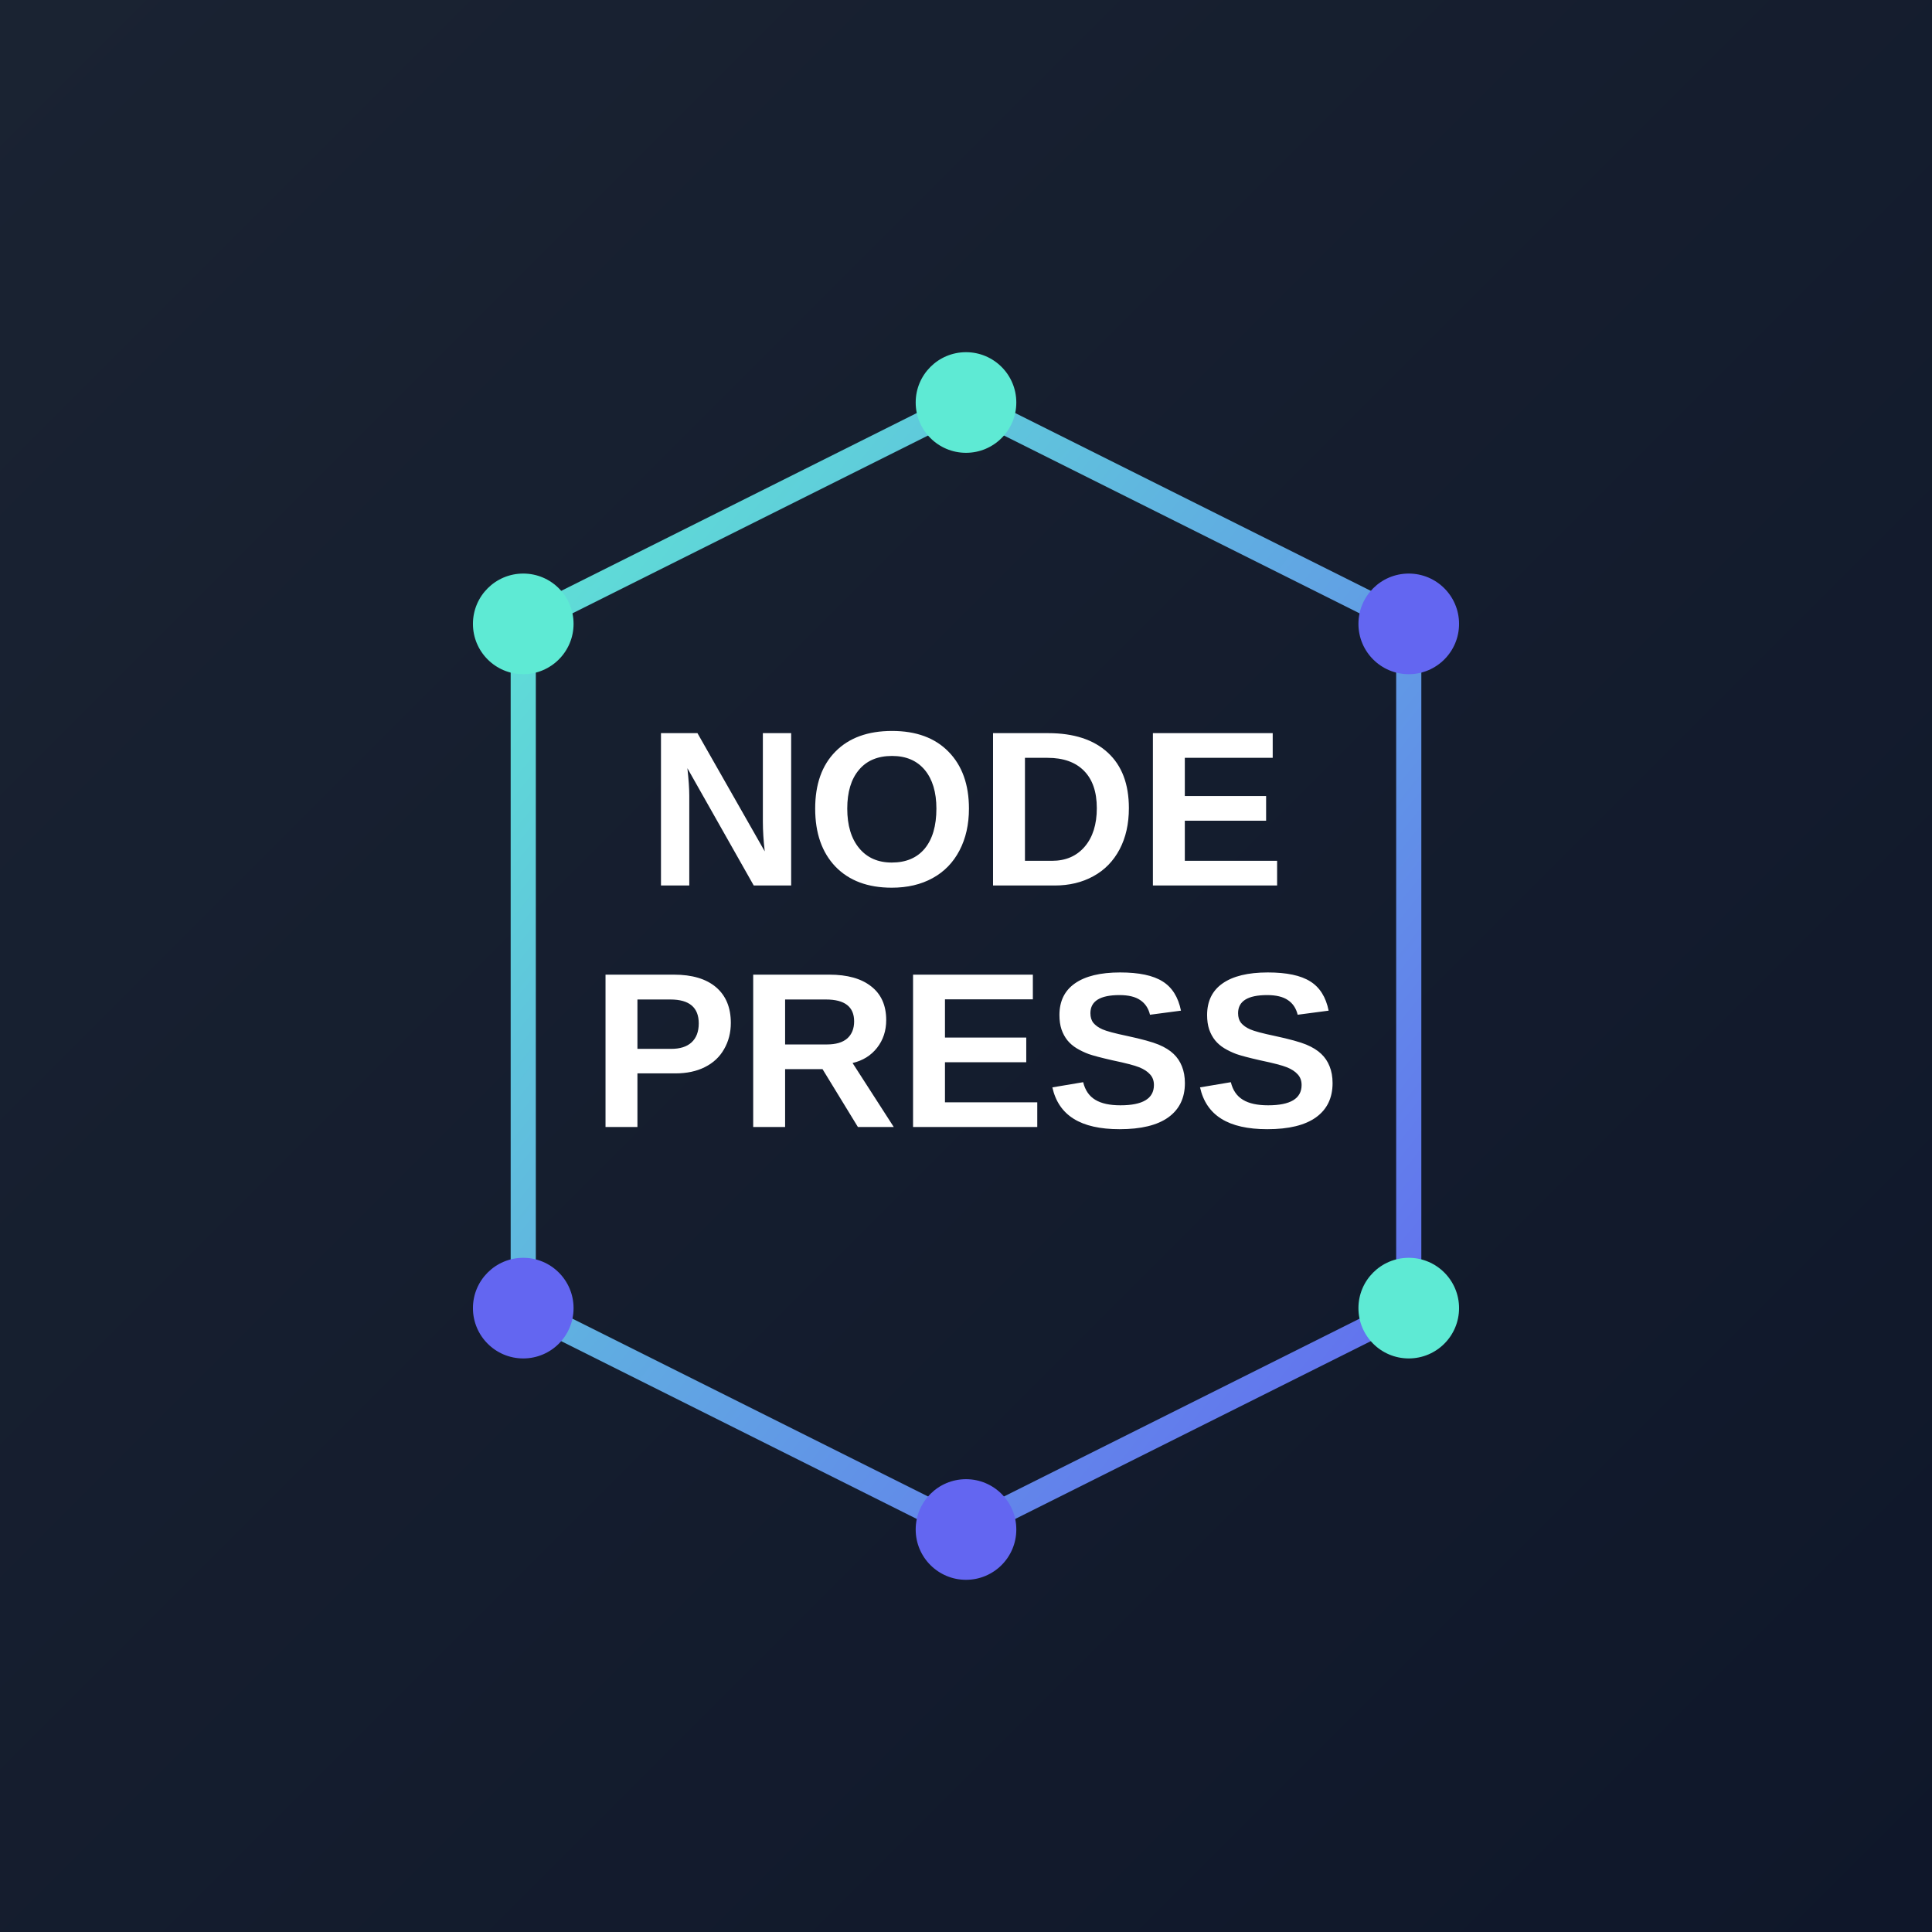
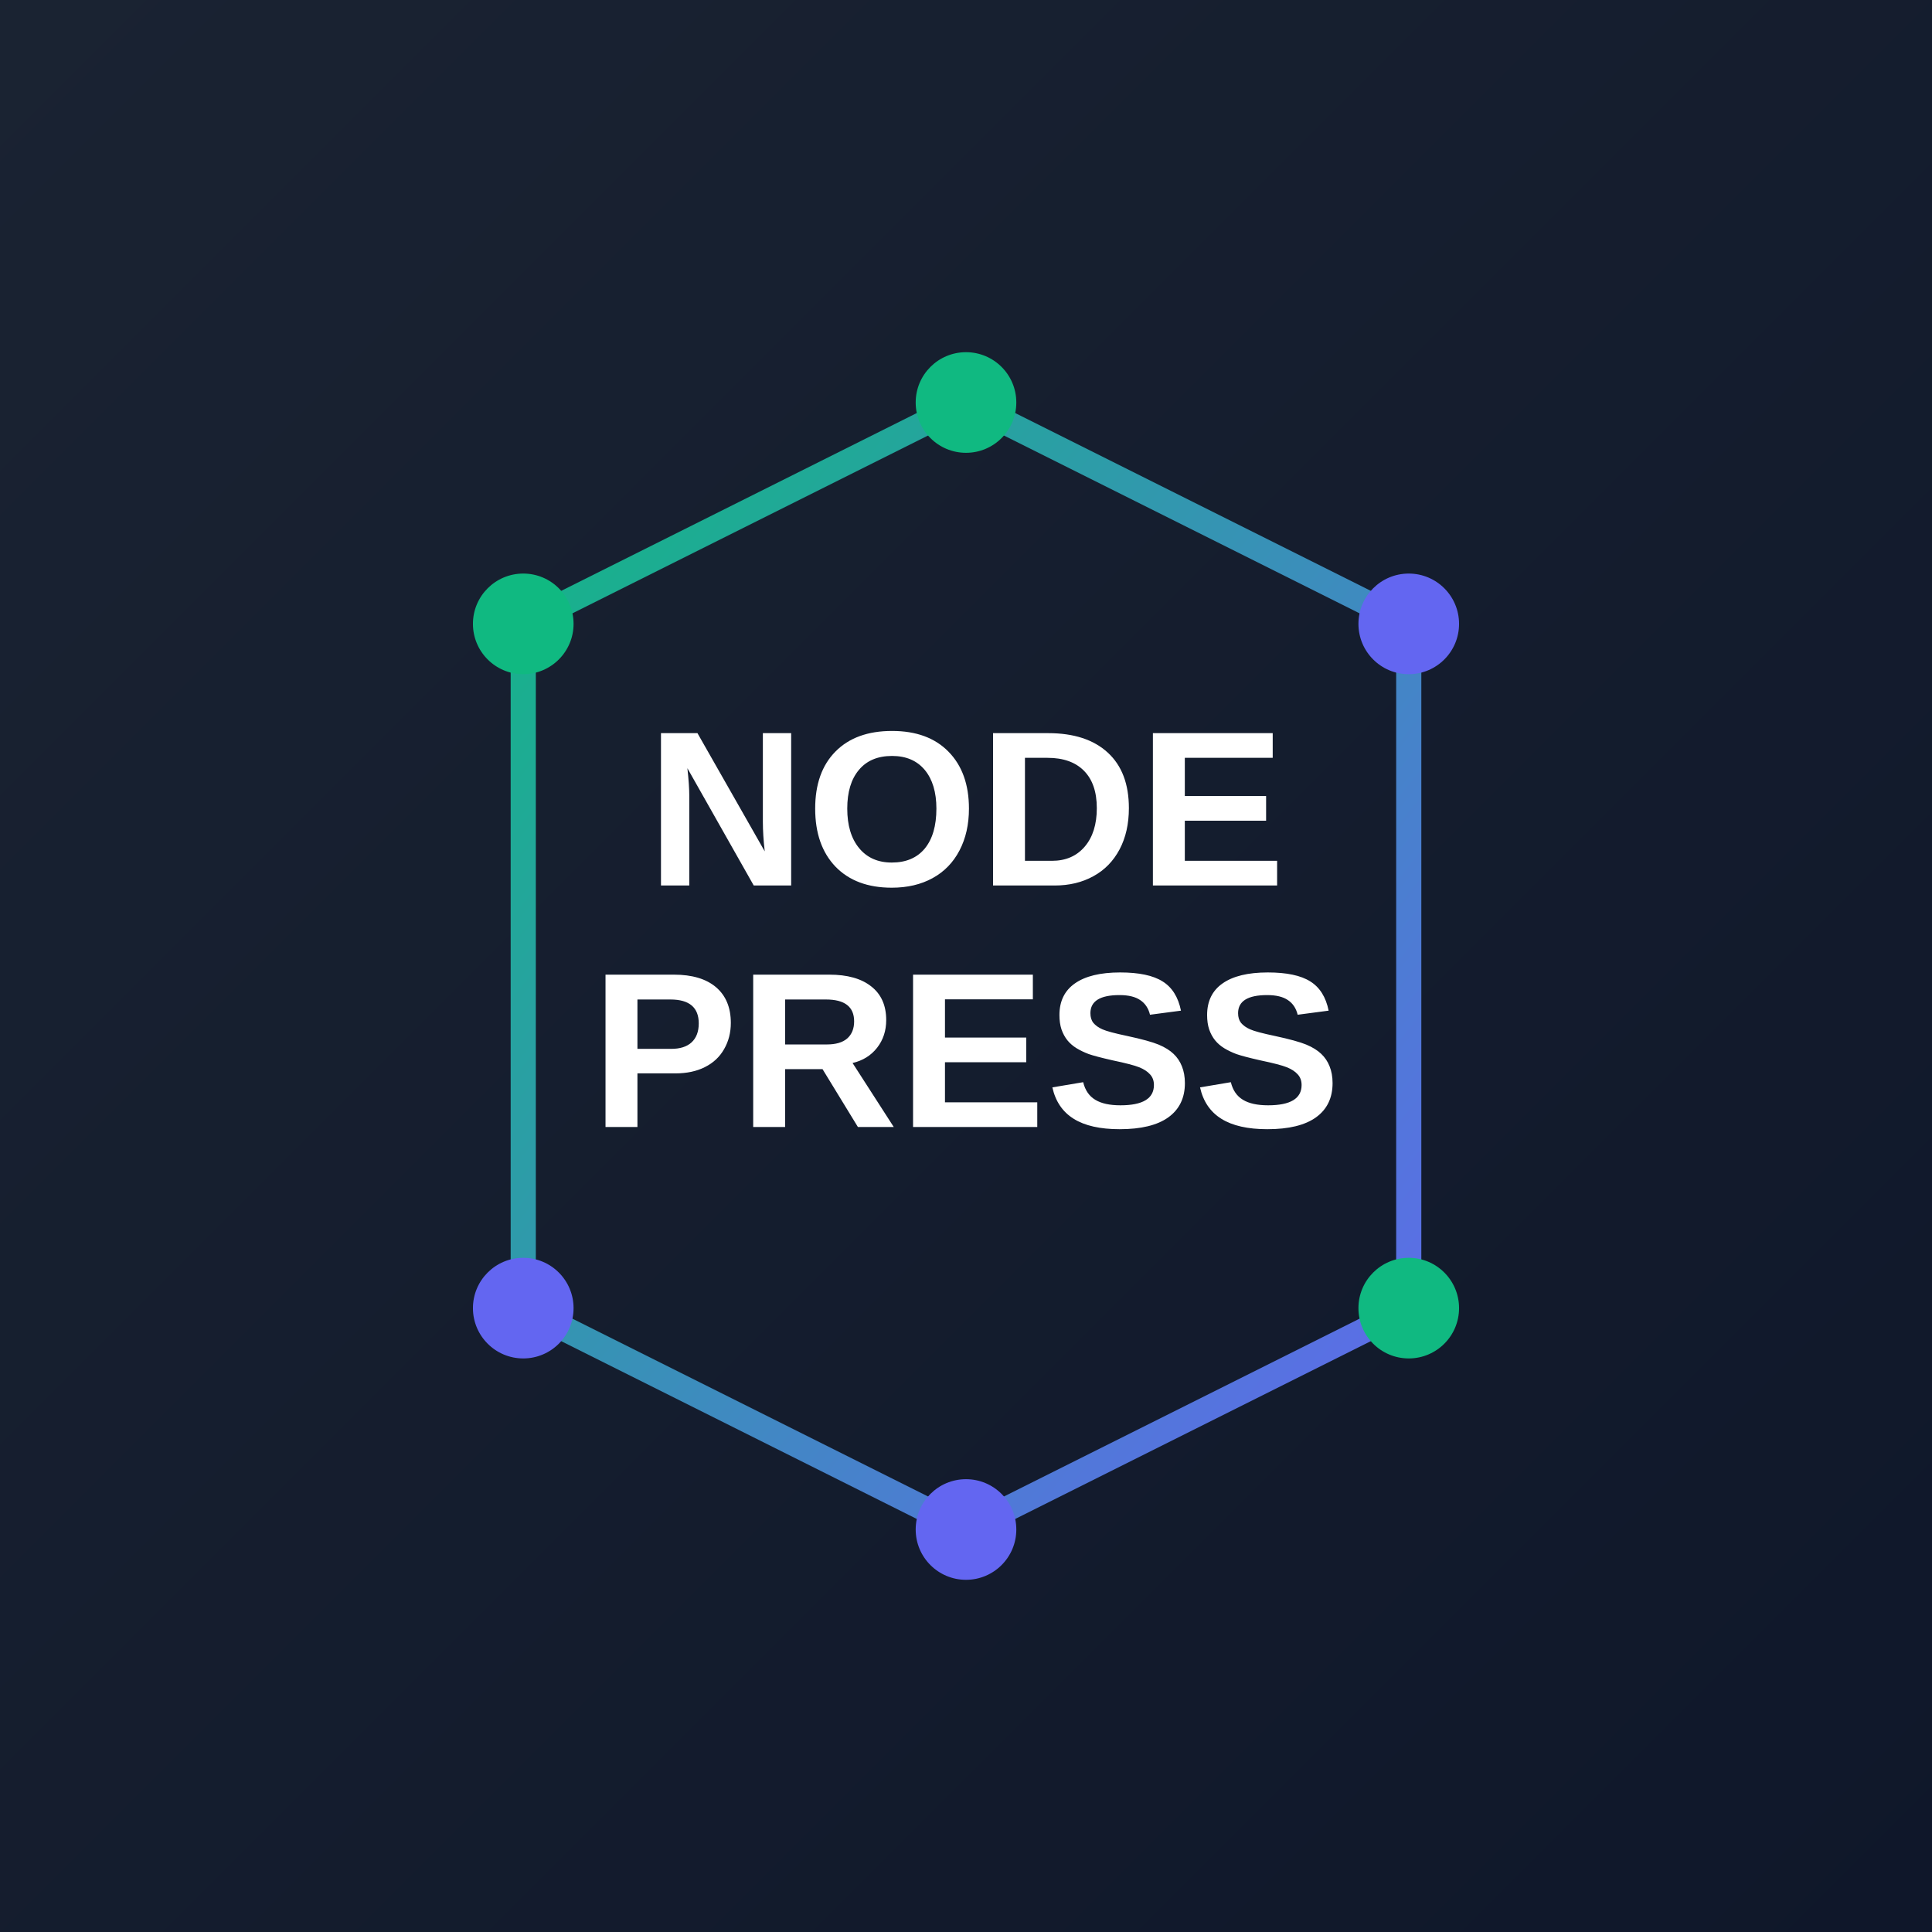
<svg xmlns="http://www.w3.org/2000/svg" viewBox="0 0 192 192" width="192" height="192">
  <defs>
    <linearGradient id="bgGrad" x1="0%" y1="0%" x2="100%" y2="100%">
      <stop offset="0%" style="stop-color:#1a2332" />
      <stop offset="100%" style="stop-color:#0f172a" />
    </linearGradient>
    <linearGradient id="hexGrad" x1="0%" y1="0%" x2="100%" y2="100%">
-       <stop offset="0%" style="stop-color:#5eead4" />
+       <stop offset="0%" style="stop-color:#10b981" />
      <stop offset="100%" style="stop-color:#6366f1" />
    </linearGradient>
  </defs>
  <rect width="192" height="192" fill="url(#bgGrad)" />
  <polygon points="96,40 140,62 140,130 96,152 52,130 52,62" fill="none" stroke="url(#hexGrad)" stroke-width="2.5" stroke-linejoin="round" />
-   <circle cx="96" cy="40" r="5" fill="#5eead4" />
+   <circle cx="96" cy="40" r="5" fill="#10b981" />
  <circle cx="140" cy="62" r="5" fill="#6366f1" />
-   <circle cx="140" cy="130" r="5" fill="#5eead4" />
+   <circle cx="140" cy="130" r="5" fill="#10b981" />
  <circle cx="96" cy="152" r="5" fill="#6366f1" />
  <circle cx="52" cy="130" r="5" fill="#6366f1" />
-   <circle cx="52" cy="62" r="5" fill="#5eead4" />
+   <circle cx="52" cy="62" r="5" fill="#10b981" />
  <text x="96" y="88" font-family="Arial, Helvetica, sans-serif" font-size="22" font-weight="bold" fill="#ffffff" text-anchor="middle">NODE</text>
  <text x="96" y="112" font-family="Arial, Helvetica, sans-serif" font-size="22" font-weight="bold" fill="#ffffff" text-anchor="middle">PRESS</text>
</svg>
